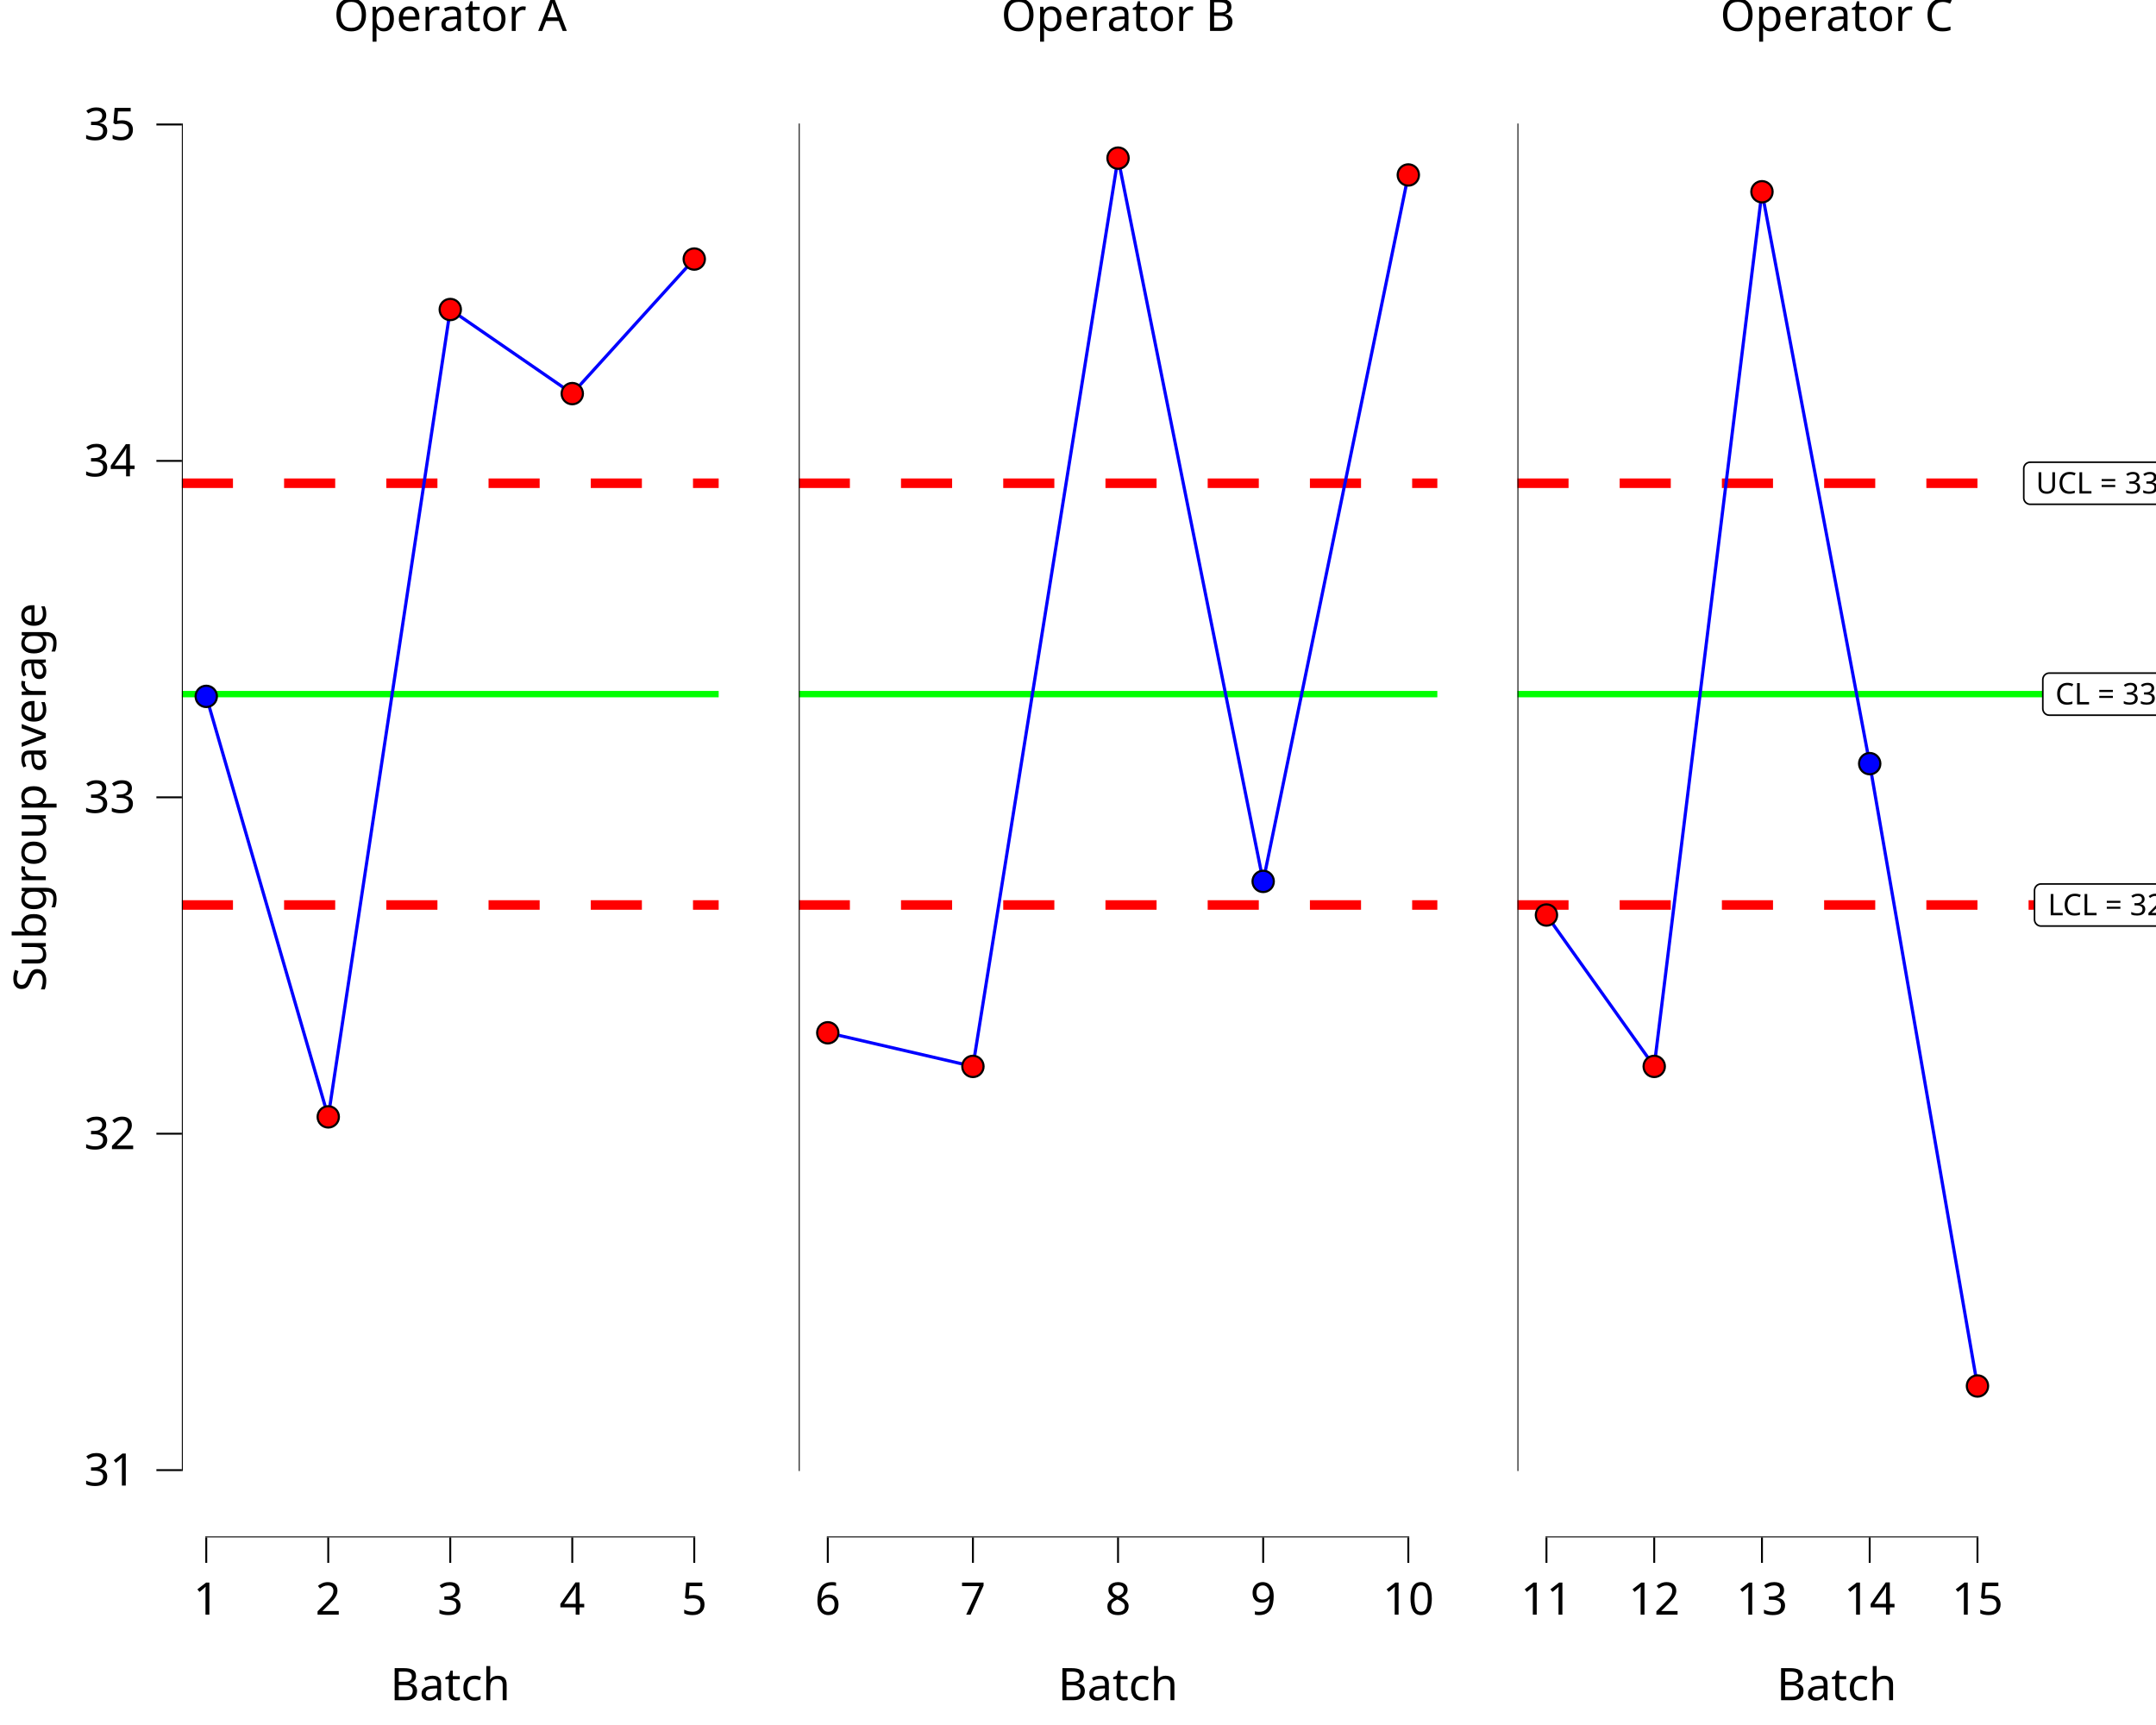
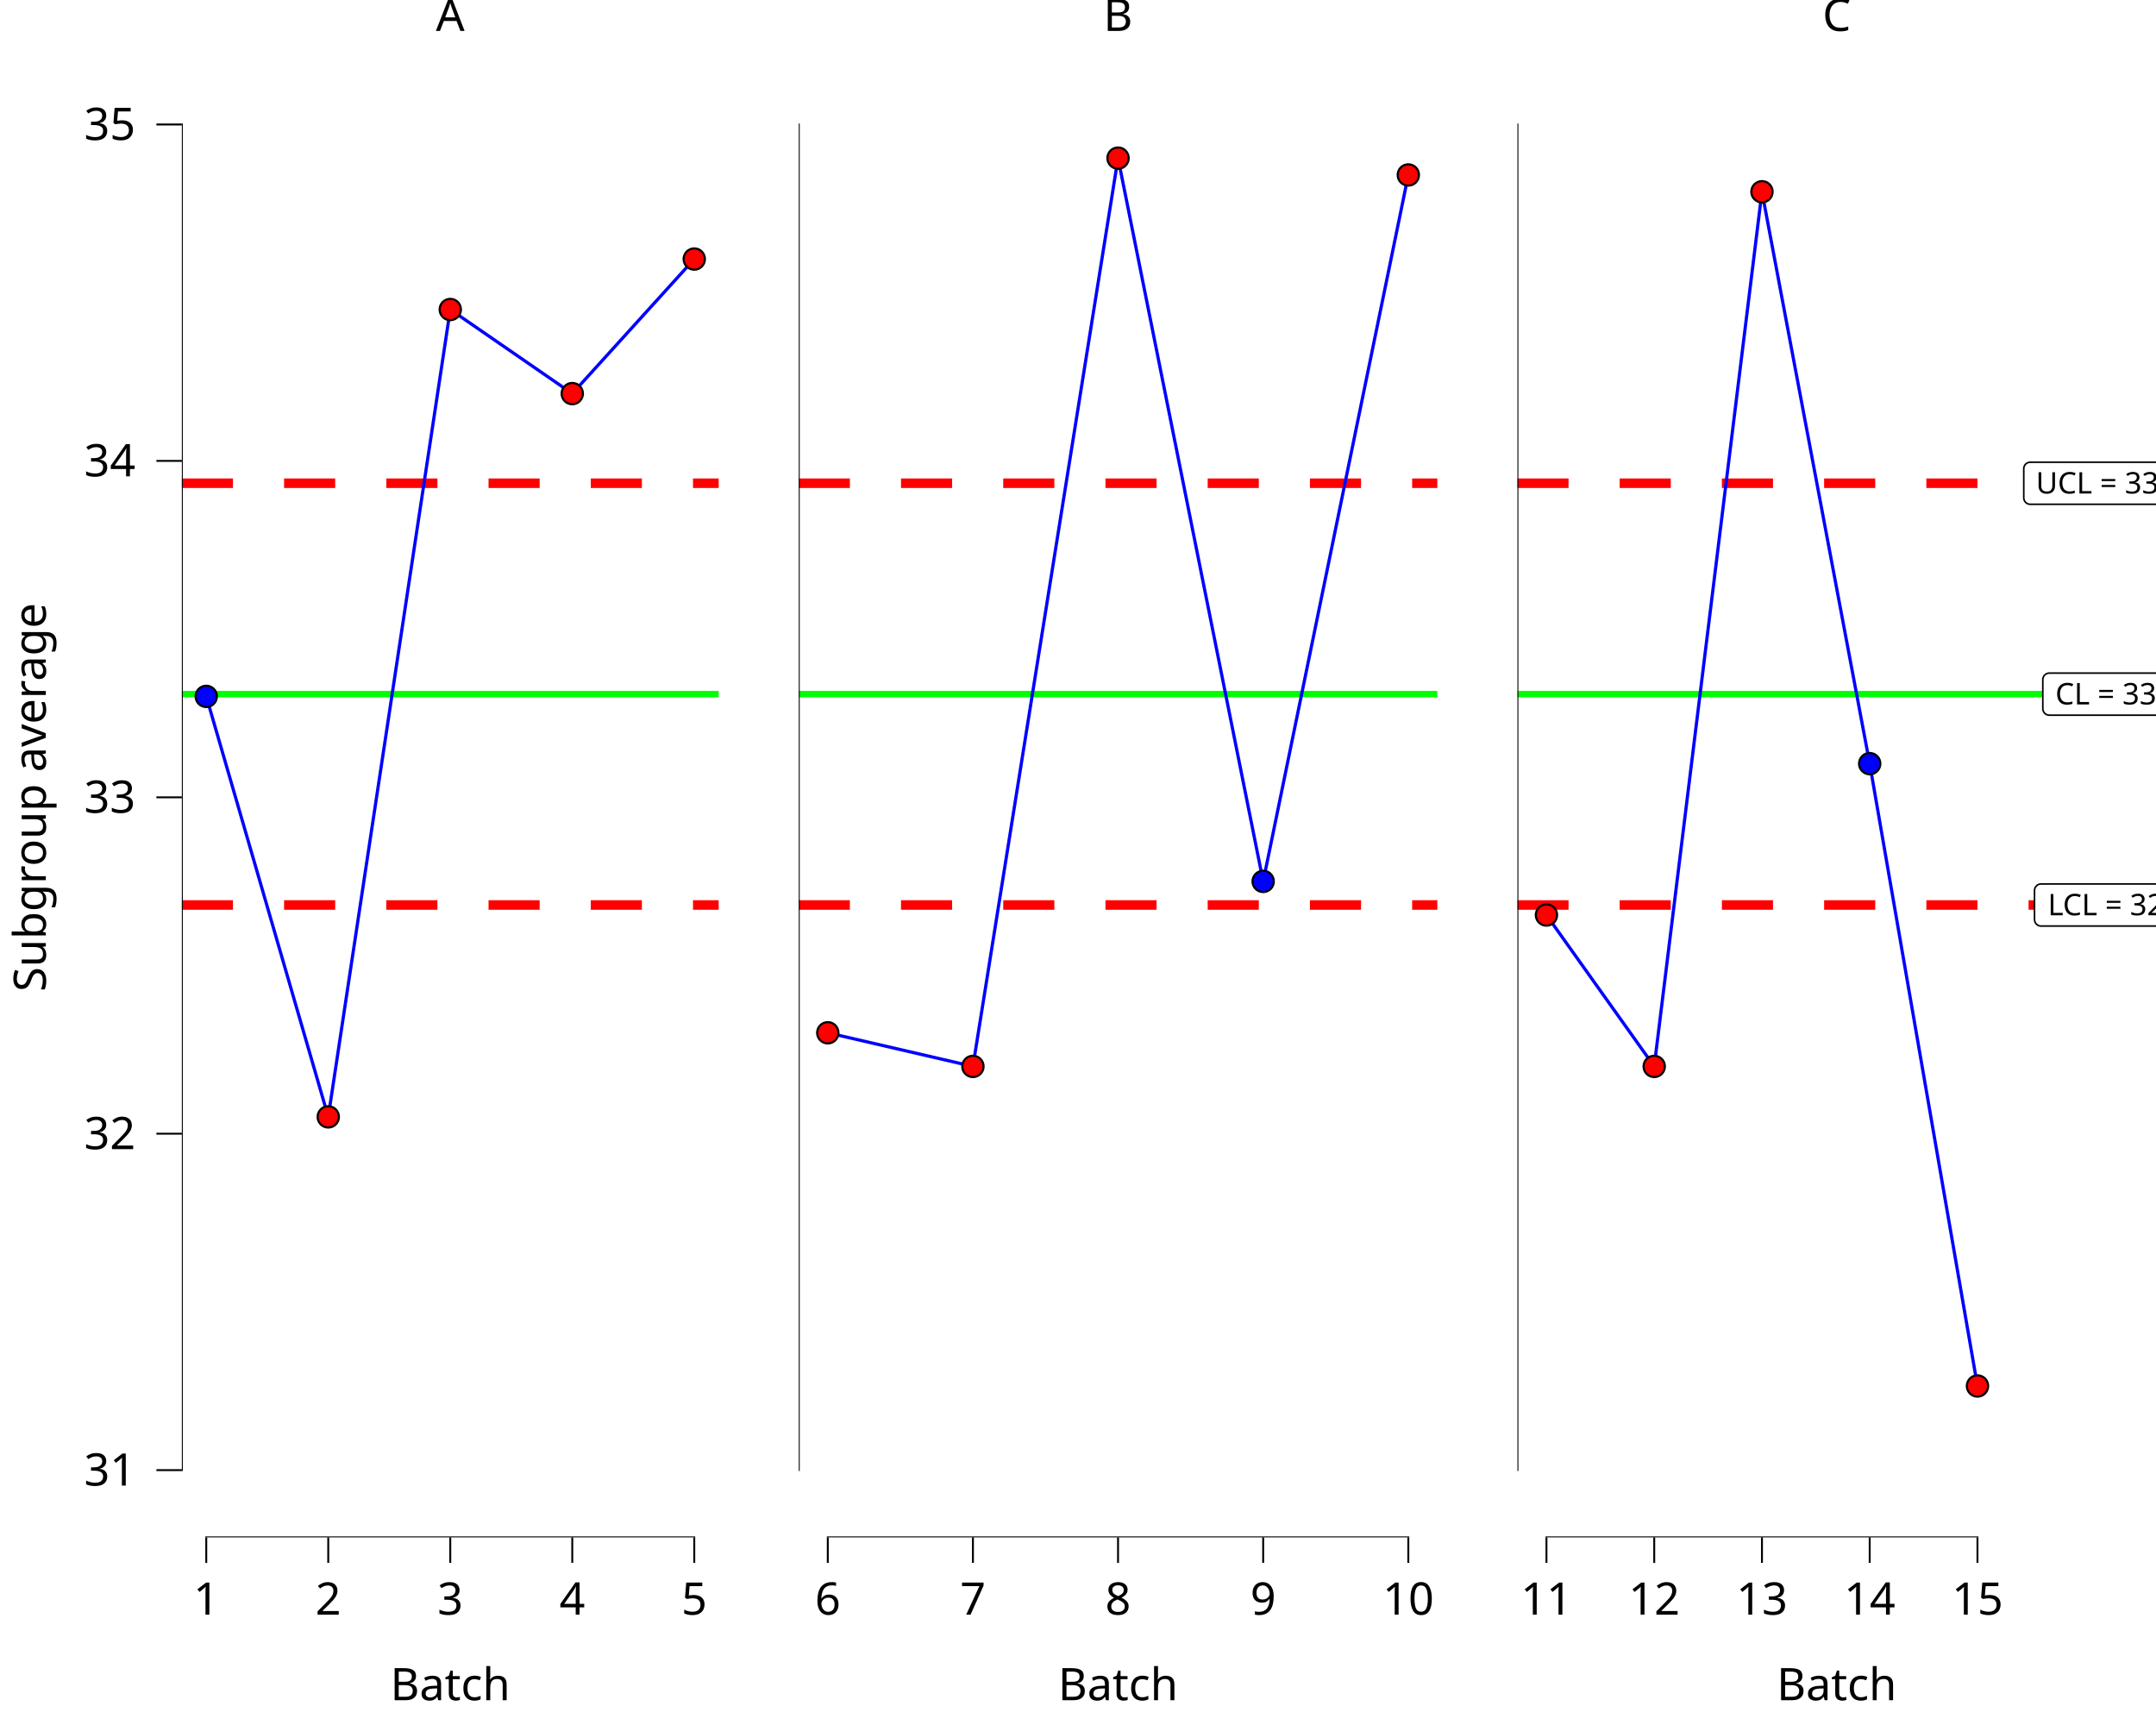
<svg xmlns="http://www.w3.org/2000/svg" class="svglite" data-engine-version="2.0" width="720.00pt" height="576.00pt" viewBox="0 0 720.00 576.00">
  <defs>
    <style type="text/css">
    .svglite line, .svglite polyline, .svglite polygon, .svglite path, .svglite rect, .svglite circle {
      fill: none;
      stroke: #000000;
      stroke-linecap: round;
      stroke-linejoin: round;
      stroke-miterlimit: 10.00;
    }
  </style>
  </defs>
  <rect width="100%" height="100%" style="stroke: none; fill: #FFFFFF;" />
  <defs>
    <clipPath id="cpMC4wMHw3MjAuMDB8MC4wMHw1NzYuMDA=">
      <rect x="0.00" y="0.00" width="720.00" height="576.00" />
    </clipPath>
  </defs>
  <g clip-path="url(#cpMC4wMHw3MjAuMDB8MC4wMHw1NzYuMDA=)">
</g>
  <defs>
    <clipPath id="cpMC4wMHwyNDAuMDB8MC4wMHw1NzYuMDA=">
      <rect x="0.00" y="0.00" width="240.00" height="576.00" />
    </clipPath>
  </defs>
  <g clip-path="url(#cpMC4wMHwyNDAuMDB8MC4wMHw1NzYuMDA=)">
    <rect x="0.00" y="0.00" width="240.00" height="576.00" style="stroke-width: 10.67; stroke: none;" />
  </g>
  <g clip-path="url(#cpMC4wMHw3MjAuMDB8MC4wMHw1NzYuMDA=)">
</g>
  <defs>
    <clipPath id="cpNjAuNzN8MjQwLjAwfDE5LjEwfDUxMy4zNQ==">
      <rect x="60.73" y="19.10" width="179.27" height="494.25" />
    </clipPath>
  </defs>
  <g clip-path="url(#cpNjAuNzN8MjQwLjAwfDE5LjEwfDUxMy4zNQ==)">
    <rect x="60.73" y="19.10" width="179.27" height="494.25" style="stroke-width: 10.67; stroke: none;" />
    <line x1="60.73" y1="231.78" x2="240.00" y2="231.78" style="stroke-width: 2.13; stroke: #00FF00; stroke-linecap: butt;" />
    <line x1="60.73" y1="161.36" x2="240.00" y2="161.36" style="stroke-width: 3.20; stroke: #FF0000; stroke-dasharray: 17.07,17.07; stroke-linecap: butt;" />
    <line x1="60.73" y1="302.19" x2="240.00" y2="302.19" style="stroke-width: 3.20; stroke: #FF0000; stroke-dasharray: 17.07,17.07; stroke-linecap: butt;" />
    <polyline points="68.88,232.53 109.62,372.94 150.37,103.35 191.11,131.43 231.85,86.50 " style="stroke-width: 1.07; stroke: #0000FF; stroke-linecap: butt;" />
    <line x1="68.56" y1="513.35" x2="232.17" y2="513.35" style="stroke-width: 0.64; stroke-linecap: butt;" />
    <line x1="60.73" y1="491.20" x2="60.73" y2="41.25" style="stroke-width: 0.64; stroke-linecap: butt;" />
    <circle cx="68.88" cy="232.53" r="3.56" style="stroke-width: 0.71; fill: #0000FF;" />
    <circle cx="109.62" cy="372.94" r="3.56" style="stroke-width: 0.71; fill: #FF0000;" />
    <circle cx="150.37" cy="103.35" r="3.56" style="stroke-width: 0.71; fill: #FF0000;" />
    <circle cx="191.11" cy="131.43" r="3.56" style="stroke-width: 0.71; fill: #FF0000;" />
    <circle cx="231.85" cy="86.50" r="3.56" style="stroke-width: 0.71; fill: #FF0000;" />
    <rect x="60.73" y="19.10" width="179.27" height="494.25" style="stroke-width: 0.00; stroke: none;" />
  </g>
  <g clip-path="url(#cpMC4wMHw3MjAuMDB8MC4wMHw1NzYuMDA=)">
    <polyline points="60.73,513.35 60.73,19.10 " style="stroke-width: 0.00; stroke: none; stroke-linecap: butt;" />
    <text x="45.25" y="496.05" text-anchor="end" style="font-size: 15.00px; font-family: sans;" textLength="16.69px" lengthAdjust="spacingAndGlyphs">31</text>
    <text x="45.25" y="383.72" text-anchor="end" style="font-size: 15.00px; font-family: sans;" textLength="16.69px" lengthAdjust="spacingAndGlyphs">32</text>
    <text x="45.25" y="271.39" text-anchor="end" style="font-size: 15.00px; font-family: sans;" textLength="16.69px" lengthAdjust="spacingAndGlyphs">33</text>
    <text x="45.25" y="159.06" text-anchor="end" style="font-size: 15.00px; font-family: sans;" textLength="16.69px" lengthAdjust="spacingAndGlyphs">34</text>
    <text x="45.25" y="46.73" text-anchor="end" style="font-size: 15.00px; font-family: sans;" textLength="16.69px" lengthAdjust="spacingAndGlyphs">35</text>
    <polyline points="52.23,490.89 60.73,490.89 " style="stroke-width: 0.64; stroke-linecap: butt;" />
    <polyline points="52.23,378.56 60.73,378.56 " style="stroke-width: 0.64; stroke-linecap: butt;" />
    <polyline points="52.23,266.23 60.73,266.23 " style="stroke-width: 0.64; stroke-linecap: butt;" />
    <polyline points="52.23,153.90 60.73,153.90 " style="stroke-width: 0.64; stroke-linecap: butt;" />
    <polyline points="52.23,41.57 60.73,41.57 " style="stroke-width: 0.64; stroke-linecap: butt;" />
    <polyline points="60.73,513.35 240.00,513.35 " style="stroke-width: 0.00; stroke: none; stroke-linecap: butt;" />
    <polyline points="68.88,521.85 68.88,513.35 " style="stroke-width: 0.64; stroke-linecap: butt;" />
    <polyline points="109.62,521.85 109.62,513.35 " style="stroke-width: 0.64; stroke-linecap: butt;" />
    <polyline points="150.37,521.85 150.37,513.35 " style="stroke-width: 0.64; stroke-linecap: butt;" />
    <polyline points="191.11,521.85 191.11,513.35 " style="stroke-width: 0.64; stroke-linecap: butt;" />
    <polyline points="231.85,521.85 231.85,513.35 " style="stroke-width: 0.64; stroke-linecap: butt;" />
    <text x="68.88" y="539.15" text-anchor="middle" style="font-size: 15.00px; font-family: sans;" textLength="8.34px" lengthAdjust="spacingAndGlyphs">1</text>
    <text x="109.62" y="539.15" text-anchor="middle" style="font-size: 15.00px; font-family: sans;" textLength="8.34px" lengthAdjust="spacingAndGlyphs">2</text>
    <text x="150.37" y="539.15" text-anchor="middle" style="font-size: 15.00px; font-family: sans;" textLength="8.34px" lengthAdjust="spacingAndGlyphs">3</text>
    <text x="191.11" y="539.15" text-anchor="middle" style="font-size: 15.00px; font-family: sans;" textLength="8.34px" lengthAdjust="spacingAndGlyphs">4</text>
    <text x="231.85" y="539.15" text-anchor="middle" style="font-size: 15.00px; font-family: sans;" textLength="8.34px" lengthAdjust="spacingAndGlyphs">5</text>
    <text x="150.37" y="567.72" text-anchor="middle" style="font-size: 15.00px; font-family: sans;" textLength="38.37px" lengthAdjust="spacingAndGlyphs">Batch</text>
    <text transform="translate(15.30,266.23) rotate(-90)" text-anchor="middle" style="font-size: 15.00px; font-family: sans;" textLength="123.44px" lengthAdjust="spacingAndGlyphs">Subgroup average</text>
-     <text x="150.37" y="10.32" text-anchor="middle" style="font-size: 15.00px; font-family: sans;" textLength="73.38px" lengthAdjust="spacingAndGlyphs">Operator A</text>
+     <text x="150.37" y="10.32" text-anchor="middle" style="font-size: 15.00px; font-family: sans;" textLength="10.01px" lengthAdjust="spacingAndGlyphs">A</text>
  </g>
  <defs>
    <clipPath id="cpMjQwLjAwfDQ4MC4wMHwwLjAwfDU3Ni4wMA==">
      <rect x="240.00" y="0.00" width="240.00" height="576.00" />
    </clipPath>
  </defs>
  <g clip-path="url(#cpMjQwLjAwfDQ4MC4wMHwwLjAwfDU3Ni4wMA==)">
    <rect x="240.00" y="0.00" width="240.00" height="576.00" style="stroke-width: 10.67; stroke: none;" />
  </g>
  <g clip-path="url(#cpMC4wMHw3MjAuMDB8MC4wMHw1NzYuMDA=)">
</g>
  <defs>
    <clipPath id="cpMjY2Ljc1fDQ4MC4wMHwxOS4xMHw1MTMuMzU=">
      <rect x="266.75" y="19.10" width="213.25" height="494.25" />
    </clipPath>
  </defs>
  <g clip-path="url(#cpMjY2Ljc1fDQ4MC4wMHwxOS4xMHw1MTMuMzU=)">
    <rect x="266.75" y="19.10" width="213.25" height="494.25" style="stroke-width: 10.67; stroke: none;" />
    <line x1="266.75" y1="231.78" x2="480.00" y2="231.78" style="stroke-width: 2.13; stroke: #00FF00; stroke-linecap: butt;" />
    <line x1="266.75" y1="161.36" x2="480.00" y2="161.36" style="stroke-width: 3.20; stroke: #FF0000; stroke-dasharray: 17.07,17.07; stroke-linecap: butt;" />
    <line x1="266.75" y1="302.19" x2="480.00" y2="302.19" style="stroke-width: 3.20; stroke: #FF0000; stroke-dasharray: 17.07,17.07; stroke-linecap: butt;" />
    <polyline points="276.44,344.86 324.91,356.09 373.37,52.80 421.84,294.31 470.31,58.42 " style="stroke-width: 1.07; stroke: #0000FF; stroke-linecap: butt;" />
    <line x1="276.12" y1="513.35" x2="470.63" y2="513.35" style="stroke-width: 0.64; stroke-linecap: butt;" />
    <line x1="266.75" y1="491.20" x2="266.75" y2="41.25" style="stroke-width: 0.64; stroke-linecap: butt;" />
    <circle cx="276.44" cy="344.86" r="3.56" style="stroke-width: 0.71; fill: #FF0000;" />
    <circle cx="324.91" cy="356.09" r="3.56" style="stroke-width: 0.71; fill: #FF0000;" />
    <circle cx="373.37" cy="52.80" r="3.56" style="stroke-width: 0.71; fill: #FF0000;" />
    <circle cx="421.84" cy="294.31" r="3.56" style="stroke-width: 0.71; fill: #0000FF;" />
    <circle cx="470.31" cy="58.42" r="3.56" style="stroke-width: 0.71; fill: #FF0000;" />
    <rect x="266.75" y="19.10" width="213.25" height="494.25" style="stroke-width: 0.00; stroke: none;" />
  </g>
  <g clip-path="url(#cpMC4wMHw3MjAuMDB8MC4wMHw1NzYuMDA=)">
    <polyline points="266.75,513.35 480.00,513.35 " style="stroke-width: 0.00; stroke: none; stroke-linecap: butt;" />
    <polyline points="276.44,521.85 276.44,513.35 " style="stroke-width: 0.64; stroke-linecap: butt;" />
    <polyline points="324.91,521.85 324.91,513.35 " style="stroke-width: 0.64; stroke-linecap: butt;" />
    <polyline points="373.37,521.85 373.37,513.35 " style="stroke-width: 0.64; stroke-linecap: butt;" />
    <polyline points="421.84,521.85 421.84,513.35 " style="stroke-width: 0.64; stroke-linecap: butt;" />
    <polyline points="470.31,521.85 470.31,513.35 " style="stroke-width: 0.64; stroke-linecap: butt;" />
    <text x="276.44" y="539.15" text-anchor="middle" style="font-size: 15.00px; font-family: sans;" textLength="8.34px" lengthAdjust="spacingAndGlyphs">6</text>
    <text x="324.91" y="539.15" text-anchor="middle" style="font-size: 15.00px; font-family: sans;" textLength="8.34px" lengthAdjust="spacingAndGlyphs">7</text>
    <text x="373.37" y="539.15" text-anchor="middle" style="font-size: 15.00px; font-family: sans;" textLength="8.34px" lengthAdjust="spacingAndGlyphs">8</text>
    <text x="421.84" y="539.15" text-anchor="middle" style="font-size: 15.00px; font-family: sans;" textLength="8.34px" lengthAdjust="spacingAndGlyphs">9</text>
    <text x="470.31" y="539.15" text-anchor="middle" style="font-size: 15.00px; font-family: sans;" textLength="16.69px" lengthAdjust="spacingAndGlyphs">10</text>
    <text x="373.37" y="567.72" text-anchor="middle" style="font-size: 15.00px; font-family: sans;" textLength="38.37px" lengthAdjust="spacingAndGlyphs">Batch</text>
-     <text x="373.37" y="10.32" text-anchor="middle" style="font-size: 15.00px; font-family: sans;" textLength="73.38px" lengthAdjust="spacingAndGlyphs">Operator B</text>
+     <text x="373.37" y="10.32" text-anchor="middle" style="font-size: 15.00px; font-family: sans;" textLength="10.01px" lengthAdjust="spacingAndGlyphs">B</text>
  </g>
  <defs>
    <clipPath id="cpNDgwLjAwfDcyMC4wMHwwLjAwfDU3Ni4wMA==">
      <rect x="480.00" y="0.00" width="240.00" height="576.00" />
    </clipPath>
  </defs>
  <g clip-path="url(#cpNDgwLjAwfDcyMC4wMHwwLjAwfDU3Ni4wMA==)">
    <rect x="480.00" y="0.00" width="240.00" height="576.00" style="stroke-width: 10.67; stroke: none;" />
  </g>
  <g clip-path="url(#cpMC4wMHw3MjAuMDB8MC4wMHw1NzYuMDA=)">
</g>
  <defs>
    <clipPath id="cpNTA2Ljc1fDcyMC4wMHwxOS4xMHw1MTMuMzU=">
      <rect x="506.75" y="19.10" width="213.25" height="494.25" />
    </clipPath>
  </defs>
  <g clip-path="url(#cpNTA2Ljc1fDcyMC4wMHwxOS4xMHw1MTMuMzU=)">
    <rect x="506.75" y="19.10" width="213.25" height="494.25" style="stroke-width: 10.67; stroke: none;" />
    <line x1="506.75" y1="231.78" x2="720.00" y2="231.78" style="stroke-width: 2.13; stroke: #00FF00; stroke-linecap: butt;" />
    <line x1="506.75" y1="161.36" x2="720.00" y2="161.36" style="stroke-width: 3.20; stroke: #FF0000; stroke-dasharray: 17.07,17.07; stroke-linecap: butt;" />
    <line x1="506.75" y1="302.19" x2="720.00" y2="302.19" style="stroke-width: 3.20; stroke: #FF0000; stroke-dasharray: 17.07,17.07; stroke-linecap: butt;" />
    <polygon points="684.36,238.81 736.25,238.81 736.16,238.80 736.51,238.79 736.85,238.72 737.18,238.60 737.48,238.42 737.75,238.20 737.98,237.94 738.16,237.65 738.30,237.33 738.38,236.99 738.41,236.65 738.41,236.65 738.41,226.91 738.41,226.91 738.38,226.57 738.30,226.23 738.16,225.91 737.98,225.61 737.75,225.35 737.48,225.13 737.18,224.96 736.85,224.84 736.51,224.77 736.25,224.75 684.36,224.75 684.62,224.77 684.28,224.75 683.93,224.80 683.60,224.89 683.28,225.04 683.00,225.24 682.75,225.48 682.54,225.76 682.38,226.07 682.27,226.40 682.21,226.74 682.20,226.91 682.20,236.65 682.21,236.47 682.21,236.82 682.27,237.16 682.38,237.49 682.54,237.80 682.75,238.08 683.00,238.32 683.28,238.52 683.60,238.67 683.93,238.76 684.28,238.80 " style="stroke-width: 0.53; fill: #FFFFFF;" />
    <text x="710.31" y="235.21" text-anchor="middle" style="font-size: 9.96px; font-family: sans;" textLength="49.01px" lengthAdjust="spacingAndGlyphs">CL = 33.31</text>
    <polygon points="678.00,168.39 742.62,168.39 742.53,168.39 742.88,168.37 743.22,168.30 743.54,168.18 743.84,168.01 744.11,167.79 744.34,167.53 744.53,167.23 744.67,166.91 744.75,166.58 744.78,166.23 744.78,166.23 744.78,156.50 744.78,156.50 744.75,156.15 744.67,155.81 744.53,155.49 744.34,155.20 744.11,154.94 743.84,154.72 743.54,154.55 743.22,154.42 742.88,154.35 742.62,154.34 678.00,154.34 678.26,154.35 677.91,154.34 677.56,154.38 677.23,154.48 676.92,154.63 676.63,154.82 676.38,155.06 676.17,155.34 676.01,155.65 675.90,155.98 675.84,156.32 675.84,156.50 675.84,166.23 675.84,166.06 675.84,166.40 675.90,166.75 676.01,167.08 676.17,167.38 676.38,167.66 676.63,167.90 676.92,168.10 677.23,168.25 677.56,168.35 677.91,168.39 " style="stroke-width: 0.53; fill: #FFFFFF;" />
    <text x="710.31" y="164.79" text-anchor="middle" style="font-size: 9.96px; font-family: sans;" textLength="61.74px" lengthAdjust="spacingAndGlyphs">UCL = 33.934</text>
    <polygon points="681.59,309.22 739.02,309.22 738.93,309.22 739.28,309.21 739.62,309.14 739.95,309.01 740.25,308.84 740.52,308.62 740.75,308.36 740.93,308.07 741.07,307.75 741.15,307.41 741.18,307.06 741.18,307.06 741.18,297.33 741.18,297.33 741.15,296.98 741.07,296.64 740.93,296.32 740.75,296.03 740.52,295.77 740.25,295.55 739.95,295.38 739.62,295.25 739.28,295.18 739.02,295.17 681.59,295.17 681.85,295.18 681.51,295.17 681.16,295.21 680.83,295.31 680.51,295.46 680.23,295.65 679.98,295.90 679.77,296.17 679.61,296.48 679.50,296.81 679.44,297.15 679.43,297.33 679.43,307.06 679.44,306.89 679.44,307.24 679.50,307.58 679.61,307.91 679.77,308.22 679.98,308.49 680.23,308.73 680.51,308.93 680.83,309.08 681.16,309.18 681.51,309.22 " style="stroke-width: 0.53; fill: #FFFFFF;" />
    <text x="710.31" y="305.62" text-anchor="middle" style="font-size: 9.96px; font-family: sans;" textLength="54.55px" lengthAdjust="spacingAndGlyphs">LCL = 32.68</text>
    <polyline points="516.44,305.54 552.43,356.09 588.41,64.03 624.39,254.99 660.38,462.80 " style="stroke-width: 1.07; stroke: #0000FF; stroke-linecap: butt;" />
    <line x1="516.12" y1="513.35" x2="660.70" y2="513.35" style="stroke-width: 0.64; stroke-linecap: butt;" />
    <line x1="506.75" y1="491.20" x2="506.75" y2="41.25" style="stroke-width: 0.64; stroke-linecap: butt;" />
    <circle cx="516.44" cy="305.54" r="3.56" style="stroke-width: 0.71; fill: #FF0000;" />
    <circle cx="552.43" cy="356.09" r="3.56" style="stroke-width: 0.71; fill: #FF0000;" />
    <circle cx="588.41" cy="64.03" r="3.56" style="stroke-width: 0.71; fill: #FF0000;" />
    <circle cx="624.39" cy="254.99" r="3.56" style="stroke-width: 0.71; fill: #0000FF;" />
    <circle cx="660.38" cy="462.80" r="3.56" style="stroke-width: 0.71; fill: #FF0000;" />
    <rect x="506.75" y="19.10" width="213.25" height="494.25" style="stroke-width: 0.00; stroke: none;" />
  </g>
  <g clip-path="url(#cpMC4wMHw3MjAuMDB8MC4wMHw1NzYuMDA=)">
    <polyline points="506.75,513.35 720.00,513.35 " style="stroke-width: 0.00; stroke: none; stroke-linecap: butt;" />
    <polyline points="516.44,521.85 516.44,513.35 " style="stroke-width: 0.64; stroke-linecap: butt;" />
    <polyline points="552.43,521.85 552.43,513.35 " style="stroke-width: 0.64; stroke-linecap: butt;" />
    <polyline points="588.41,521.85 588.41,513.35 " style="stroke-width: 0.64; stroke-linecap: butt;" />
    <polyline points="624.39,521.85 624.39,513.35 " style="stroke-width: 0.64; stroke-linecap: butt;" />
    <polyline points="660.38,521.85 660.38,513.35 " style="stroke-width: 0.64; stroke-linecap: butt;" />
    <text x="516.44" y="539.15" text-anchor="middle" style="font-size: 15.00px; font-family: sans;" textLength="16.69px" lengthAdjust="spacingAndGlyphs">11</text>
    <text x="552.43" y="539.15" text-anchor="middle" style="font-size: 15.00px; font-family: sans;" textLength="16.69px" lengthAdjust="spacingAndGlyphs">12</text>
    <text x="588.41" y="539.15" text-anchor="middle" style="font-size: 15.00px; font-family: sans;" textLength="16.69px" lengthAdjust="spacingAndGlyphs">13</text>
    <text x="624.39" y="539.15" text-anchor="middle" style="font-size: 15.00px; font-family: sans;" textLength="16.69px" lengthAdjust="spacingAndGlyphs">14</text>
    <text x="660.38" y="539.15" text-anchor="middle" style="font-size: 15.00px; font-family: sans;" textLength="16.69px" lengthAdjust="spacingAndGlyphs">15</text>
    <text x="613.37" y="567.72" text-anchor="middle" style="font-size: 15.00px; font-family: sans;" textLength="38.37px" lengthAdjust="spacingAndGlyphs">Batch</text>
-     <text x="613.37" y="10.32" text-anchor="middle" style="font-size: 15.00px; font-family: sans;" textLength="74.20px" lengthAdjust="spacingAndGlyphs">Operator C</text>
+     <text x="613.37" y="10.32" text-anchor="middle" style="font-size: 15.00px; font-family: sans;" textLength="10.84px" lengthAdjust="spacingAndGlyphs">C</text>
  </g>
</svg>
